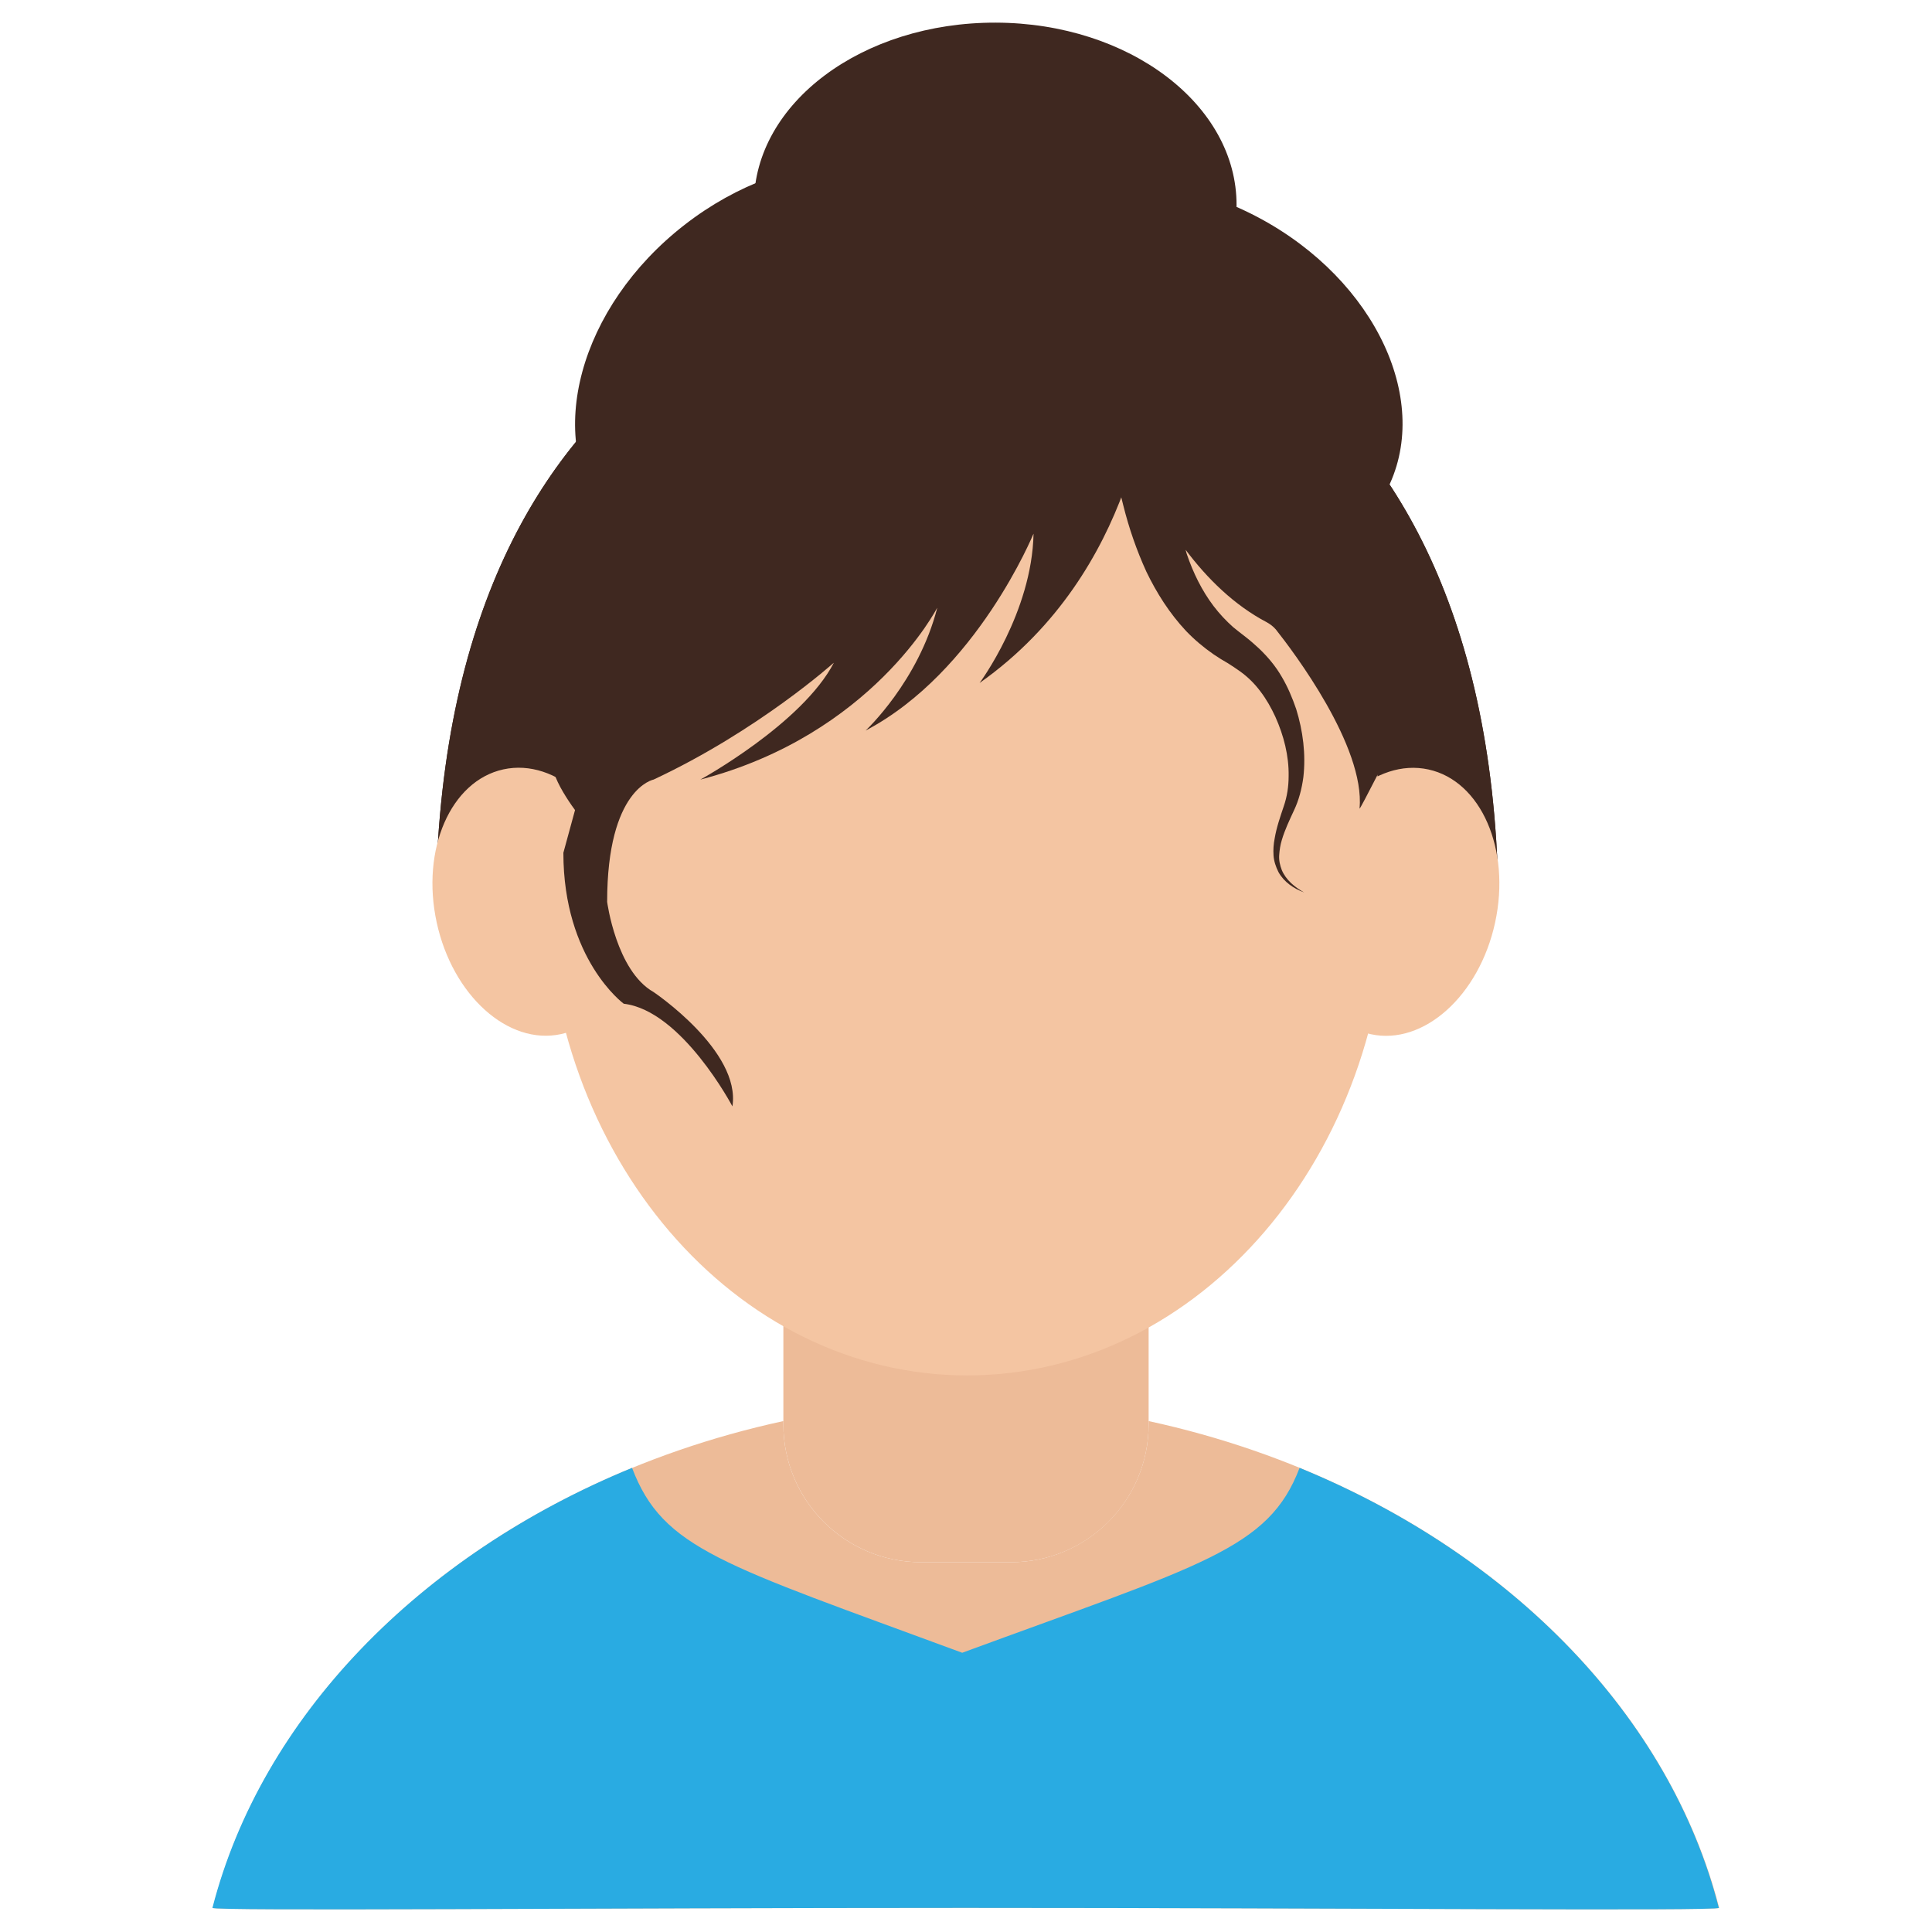
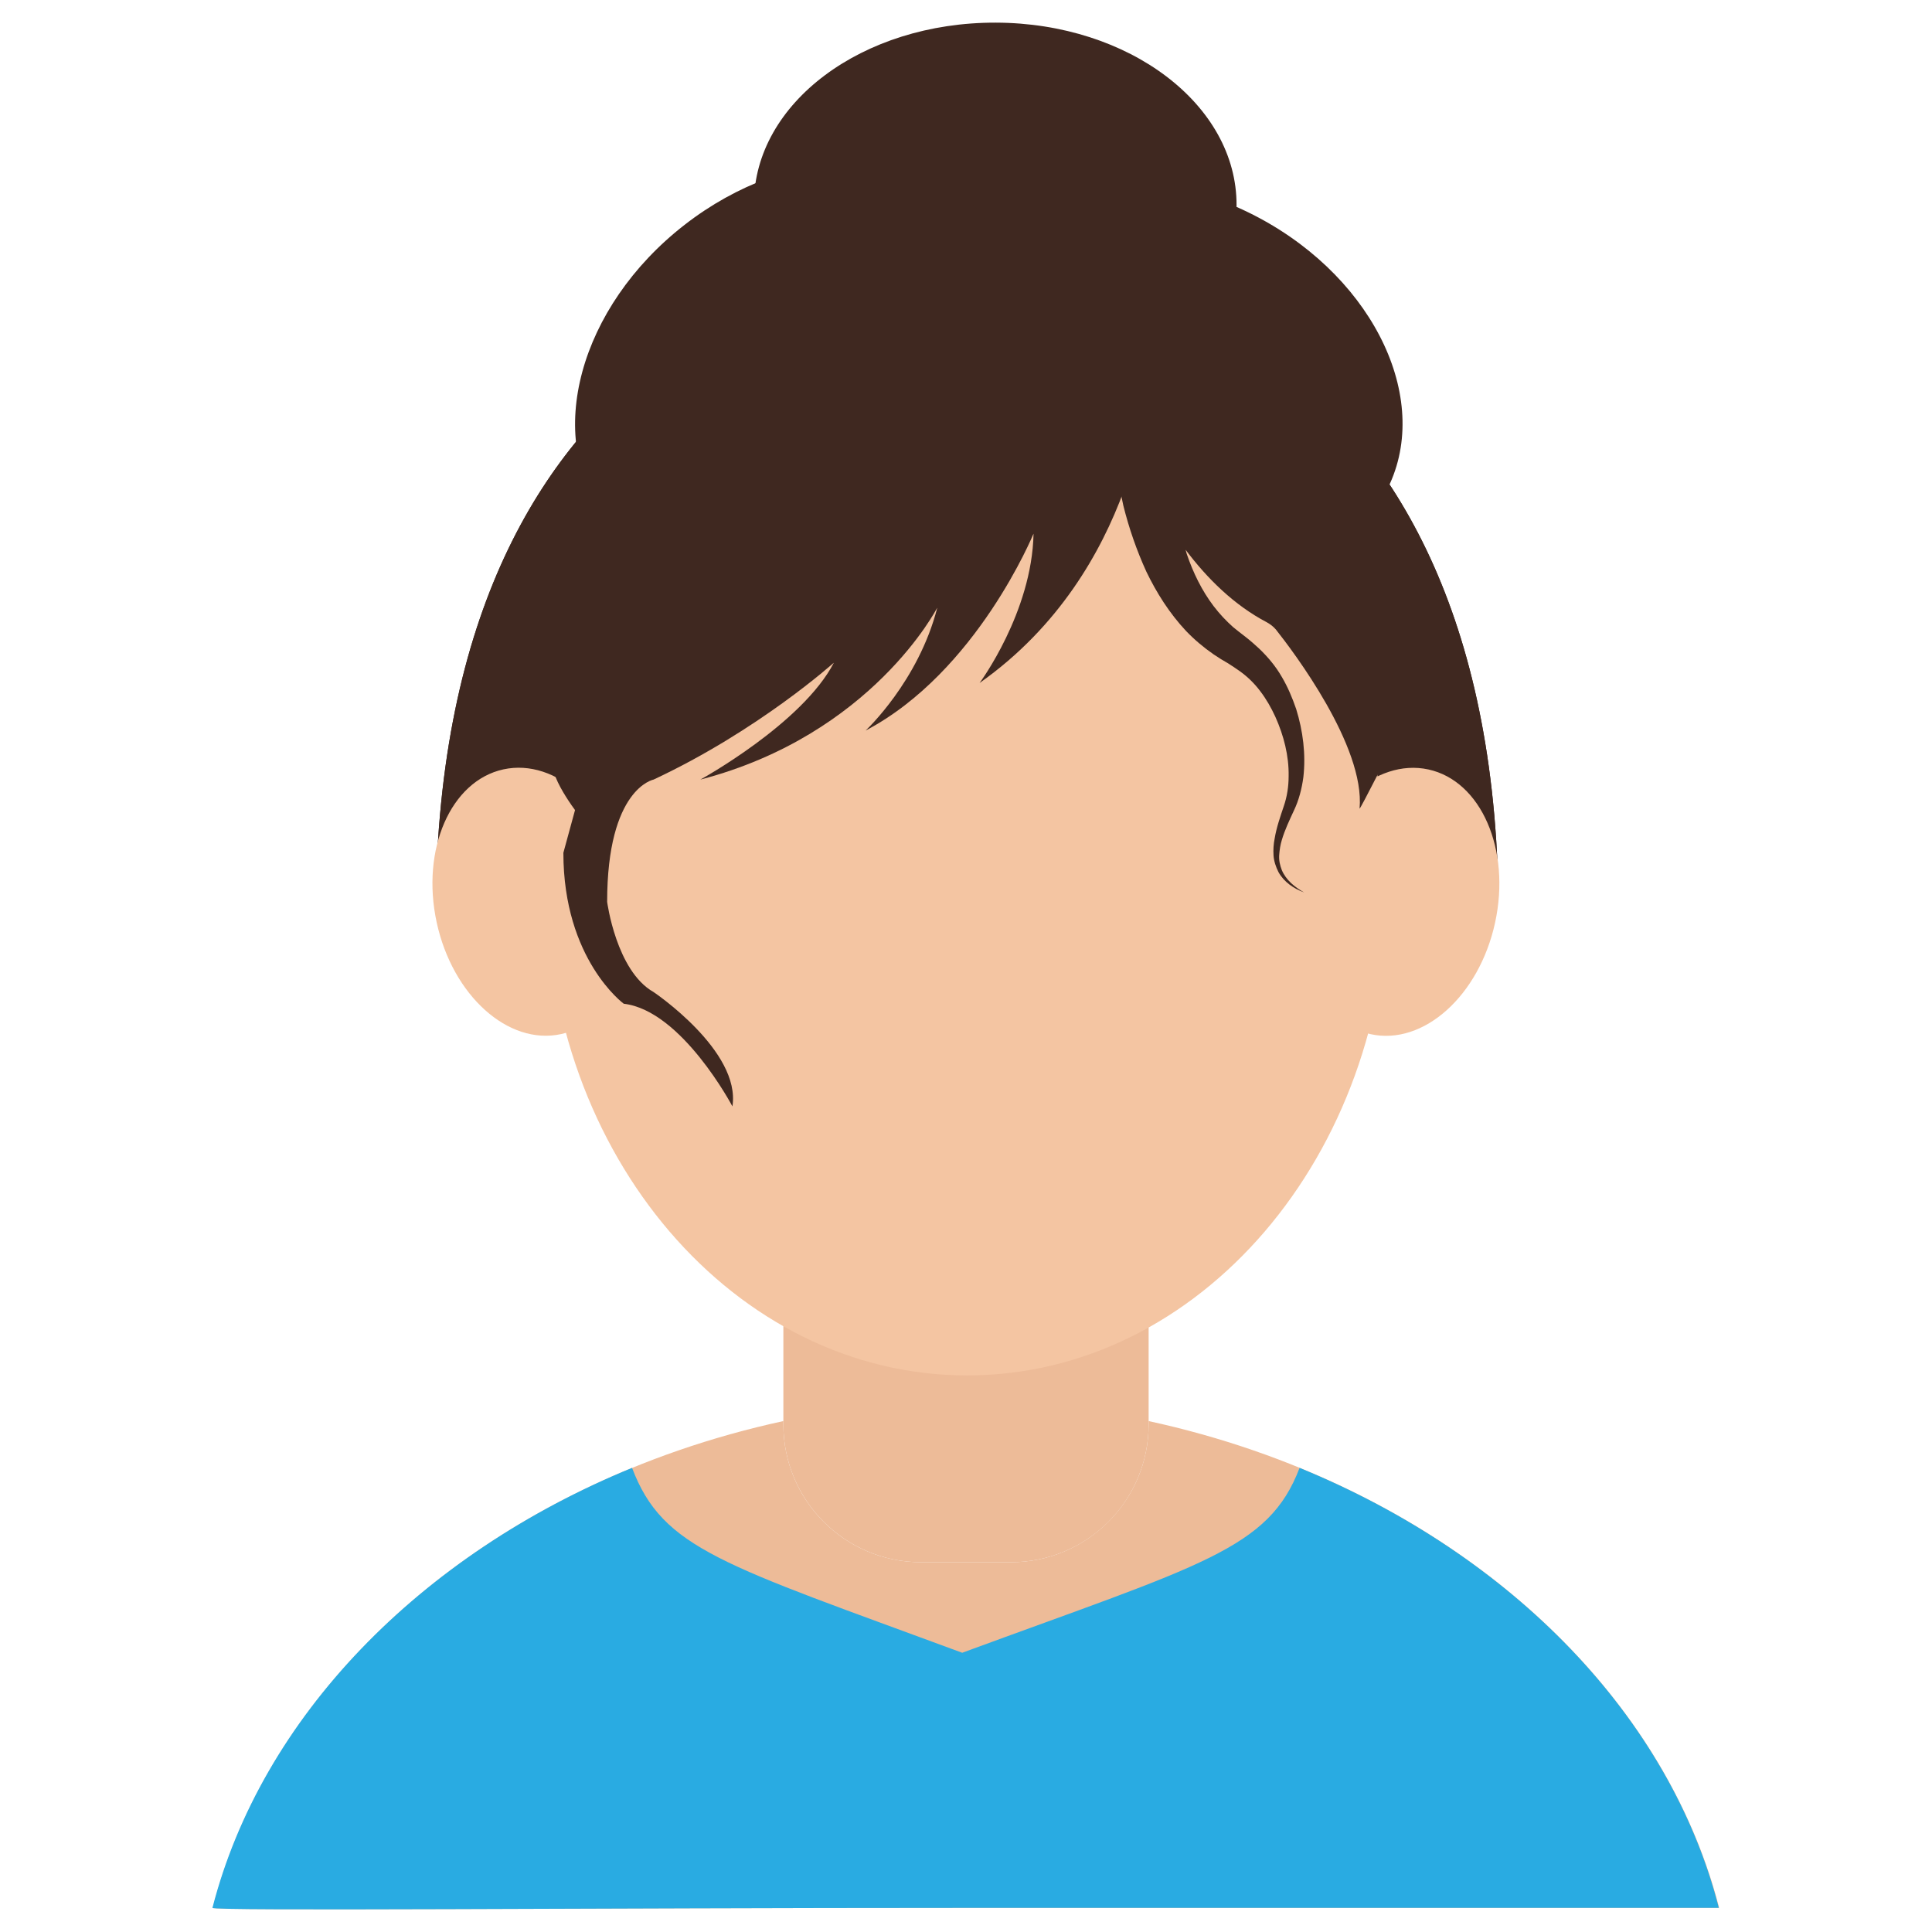
- <svg xmlns="http://www.w3.org/2000/svg" baseProfile="tiny" id="Layer_1" version="1.2" viewBox="0 0 512 512" xml:space="preserve">
-   <g>
-     <g>
-       <path d="M267.9,414h-23.8c-20.2,0-36.5-16.4-36.5-36.5v-52.9c0-20.2,16.4-36.5,36.5-36.5h23.8    c20.2,0,36.5,16.4,36.5,36.5v52.9C304.4,397.7,288.1,414,267.9,414z" fill="#EDBB98" id="XMLID_16_" />
-       <path d="M304.4,376.6v0.9c0,20.2-16.4,36.5-36.5,36.5h-23.8c-20.2,0-36.5-16.4-36.5-36.5v-0.9    c-76.1,16.5-135.3,67.1-151.2,129c-0.2,0.9,100.8,0,199.6,0c98.8,0,199.8,0.9,199.6,0C439.7,443.7,380.5,393.1,304.4,376.6z" fill="#EDBB98" id="XMLID_15_" />
-       <path d="M344.4,389c-8.2,21.6-25.8,25.6-89.4,49c-63.6-23.5-79.3-27.4-87.5-49    c-56.3,23.1-98.2,66.1-111.2,116.6c-0.2,0.9,100.8,0,199.6,0c98.8,0,199.8,0.9,199.6,0C442.6,455.1,400.8,412.1,344.4,389z" fill="#29ABE2" id="XMLID_14_" />
-     </g>
-     <path d="M267.3,433.1" fill="#110102" id="XMLID_13_" />
-     <path d="M259.1,436.8" fill="#110102" id="XMLID_12_" />
-     <path d="M397.1,236.7C394.1,83,285.4,68.4,256.6,67.2l-0.1,0l-0.1,0c0,0-0.1,0-0.1,0   c0,0-0.1,0-0.1,0l-0.1,0l-0.1,0C227.2,68.4,118.5,83,115.5,236.7c0,0,110.5,101.1,138.8,36.7l-6,75.6l7.8-0.2l0.2,0l0.2,0l7.8,0.2   l29.4-91C322,322.3,397.1,236.7,397.1,236.7z" fill="#3F2820" id="XMLID_11_" />
-     <path d="M397.1,236.7C394.1,83,285.4,68.4,256.6,67.2l-0.1,0l-0.1,0c0,0-0.1,0-0.1,0   c0,0-0.1,0-0.1,0l-0.1,0l-0.1,0C227.2,68.4,118.5,83,115.5,236.7c0,0,110.5,101.1,138.8,36.7l39.5-15.5   C322,322.3,397.1,236.7,397.1,236.7z" fill="#3F2820" id="XMLID_10_" />
-     <path d="M359,140.3c3.3-2.5,6.1-5.8,8.3-10c12.5-23.5-2.6-56-33.7-72.6S267,46.5,254.5,70   c-2.3,4.3-3.5,8.6-3.7,12.8C280.1,78.7,346.1,113.9,359,140.3z" fill="#3F2820" id="XMLID_9_" />
-     <path d="M325,67.2c1.7-3.7,2.7-8,2.7-12.8c0.1-26.6-28.4-48.3-63.8-48.4s-64,21.3-64.1,47.9   c0,4.9,0.9,9.2,2.7,13C226.4,49.6,289.1,90,325,67.2z" fill="#3F2820" id="XMLID_8_" />
-     <path d="M267.2,70.1c-0.9-4-2.8-7.9-5.8-11.7c-16.3-21-52.1-20.5-80,1.2s-37.3,56.3-21,77.3   c3,3.8,6.4,6.7,10.2,8.6C178.8,117,237.8,71.1,267.2,70.1z" fill="#3F2820" id="XMLID_7_" />
-     <ellipse cx="370.9" cy="239" fill="#F4C5A2" id="XMLID_6_" rx="25.9" ry="35.9" transform="matrix(0.9772 0.2124 -0.2124 0.9772 59.2277 -73.336)" />
-     <ellipse cx="141.1" cy="239" fill="#F4C5A2" id="XMLID_5_" rx="25.9" ry="35.9" transform="matrix(-0.9772 0.2124 -0.2124 -0.9772 329.6862 442.5512)" />
-     <ellipse cx="256.3" cy="234.4" fill="#F4C5A2" id="XMLID_4_" rx="111.5" ry="130.1" />
-     <path d="M307.8,106.6c0,0-60.1,75.6-118.5,75.6c0,0-25.5,12-35,35c0,0-8.9-10.9-7.8-15.7   c0,0-12.9-64.8,95.8-109.2L307.8,106.6z" fill="#3F2820" id="XMLID_3_" />
-     <path d="M304.4,101.4c0,0-2.6,49.8-44.8,79.6c0,0,13.9-18.7,14.3-39.6c0,0-15,36.7-44.5,52.2   c0,0,14-13,19-32.6c0,0-17.2,33.7-62.8,45.6c0,0,27-14.8,35.4-31c0,0-20,18-47.8,31c0,0-12.3,2.3-12.3,32.4c0,0,2.4,18.3,12.3,23.9   c0,0,23.2,15.6,20.9,30.3c0,0-13.4-25.4-28.8-27.2c0,0-16-11.7-16-40l11.1-40.7l108.4-93L304.4,101.4z" fill="#3F2820" id="XMLID_2_" />
-     <path d="M370.9,193.4L319.5,92.2l-23.1,20.1c0,0,0.4,1.2,1.2,3.3l-3,0c0,0.5,0.1,0.9,0.1,1.3l0.1,1.2   c0.1,0.8,0.2,1.6,0.3,2.3c0.2,1.5,0.4,3.1,0.7,4.6c0.5,3,1.1,6,1.9,9c1.5,6,3.5,11.8,6.1,17.5c2.7,5.6,6.1,11,10.5,15.7   c2.2,2.3,4.7,4.4,7.3,6.2l2,1.3l1.7,1c1.1,0.7,2.2,1.4,3.3,2.2c2.1,1.5,3.9,3.3,5.4,5.3c1.6,2.1,2.9,4.4,4,6.8   c2.2,4.9,3.6,10.3,3.5,15.7c0,2.7-0.4,5.4-1.3,8c-0.9,2.7-1.9,5.5-2.4,8.5c-0.3,1.5-0.4,3-0.3,4.5c0.1,1.5,0.6,3,1.3,4.4   c1.5,2.7,4.1,4.4,6.8,5.4c-2.5-1.4-4.8-3.3-5.9-5.9c-0.5-1.3-0.8-2.6-0.7-4c0.1-1.4,0.3-2.7,0.7-4c0.8-2.7,2-5.2,3.2-7.8   c1.3-2.7,2.1-5.8,2.5-8.8c0.7-6.1-0.1-12.3-1.9-18.1c-1-2.9-2.2-5.8-3.8-8.5c-1.6-2.8-3.7-5.3-6-7.5c-1.2-1.1-2.3-2.1-3.6-3.1   c-0.6-0.5-1.2-0.9-1.8-1.4l-1.5-1.2c-1.9-1.7-3.6-3.5-5.2-5.6c-3.1-4.1-5.4-8.8-7.1-13.8c-0.1-0.4-0.2-0.7-0.3-1.1   c5.7,7.6,12.9,14.7,21.5,19.2c0.9,0.5,1.7,1.1,2.4,1.9c4.6,5.8,23.7,31,22.2,47.5C360.4,214.6,369,197.8,370.9,193.4z" fill="#3F2820" id="XMLID_1_" />
+ <svg xmlns="http://www.w3.org/2000/svg" baseProfile="tiny" viewBox="0 0 512 512">
+   <g fill="#edbb98">
+     <path d="M267.9 414h-23.8c-20.2 0-36.5-16.4-36.5-36.5v-52.9c0-20.2 16.4-36.5 36.5-36.5h23.8c20.2 0 36.5 16.4 36.5 36.5v52.9a36.45 36.45 0 0 1-36.5 36.5z" />
+     <path d="M304.4 376.6v.9c0 20.2-16.4 36.5-36.5 36.5h-23.8c-20.2 0-36.5-16.4-36.5-36.5v-.9c-76.1 16.5-135.3 67.1-151.2 129-.2.9 100.8 0 199.6 0h199.6c-15.9-61.9-75.1-112.5-151.2-129z" />
+   </g>
+   <path d="M344.4 389c-8.2 21.6-25.8 25.6-89.4 49-63.6-23.5-79.3-27.4-87.5-49-56.3 23.1-98.2 66.1-111.2 116.6-.2.9 100.8 0 199.6 0h199.6c-12.9-50.5-54.7-93.5-111.1-116.6z" fill="#29abe2" />
+   <g fill="#3f2820">
+     <path d="M397.1 236.7C394.1 83 285.4 68.4 256.6 67.2h-.6C227.2 68.4 118.5 83 115.5 236.7c0 0 110.5 101.1 138.8 36.7l-6 75.6 7.8-.2h.4l7.8.2 29.4-91c28.3 64.3 103.4-21.3 103.4-21.3z" />
+     <path d="M397.1 236.7C394.1 83 285.4 68.4 256.6 67.2h-.6C227.2 68.4 118.5 83 115.5 236.7c0 0 110.5 101.1 138.8 36.7l39.5-15.5c28.2 64.4 103.3-21.2 103.3-21.2z" />
+     <path d="M359 140.3c3.3-2.5 6.1-5.8 8.3-10 12.5-23.5-2.6-56-33.7-72.6S267 46.5 254.5 70c-2.3 4.3-3.5 8.6-3.7 12.8 29.3-4.1 95.3 31.1 108.2 57.5z" />
+     <path d="M325 67.2c1.7-3.7 2.7-8 2.7-12.8.1-26.6-28.4-48.3-63.8-48.4s-64 21.3-64.1 47.9c0 4.9.9 9.2 2.7 13 23.9-17.3 86.6 23.1 122.5.3z" />
+     <path d="M267.2 70.1c-.9-4-2.8-7.9-5.8-11.7-16.3-21-52.1-20.5-80 1.2s-37.3 56.3-21 77.3c3 3.8 6.4 6.7 10.2 8.6 8.2-28.5 67.2-74.4 96.6-75.4z" />
+   </g>
+   <g fill="#f4c5a2">
+     <ellipse cx="370.9" cy="239" rx="25.9" ry="35.9" transform="matrix(.9772 .2124 -.2124 .9772 59.2277 -73.336)" />
+     <ellipse cx="141.1" cy="239" rx="25.9" ry="35.9" transform="matrix(-.9772 .2124 -.2124 -.9772 329.6862 442.5512)" />
+     <ellipse cx="256.3" cy="234.4" rx="111.5" ry="130.1" />
+   </g>
+   <g fill="#3f2820">
+     <path d="M307.8 106.6s-60.1 75.6-118.5 75.6c0 0-25.5 12-35 35 0 0-8.9-10.9-7.8-15.7 0 0-12.9-64.8 95.8-109.2l65.5 14.3z" />
+     <path d="M304.4 101.4s-2.6 49.8-44.8 79.6c0 0 13.9-18.7 14.3-39.6 0 0-15 36.7-44.5 52.2 0 0 14-13 19-32.6 0 0-17.2 33.7-62.8 45.6 0 0 27-14.8 35.4-31 0 0-20 18-47.8 31 0 0-12.3 2.3-12.3 32.4 0 0 2.4 18.3 12.3 23.9 0 0 23.2 15.6 20.9 30.3 0 0-13.4-25.4-28.8-27.2 0 0-16-11.7-16-40l11.1-40.7 108.4-93 35.6 9.1z" />
+     <path d="M370.9 193.4L319.5 92.2l-23.1 20.1 1.2 3.3h-3c0 .5.1.9.1 1.3l.1 1.2.3 2.3.7 4.6 1.9 9c1.5 6 3.5 11.8 6.1 17.5 2.7 5.6 6.1 11 10.5 15.7 2.2 2.3 4.7 4.4 7.3 6.2l2 1.3 1.7 1c1.1.7 2.2 1.4 3.3 2.2a24.7 24.7 0 0 1 5.4 5.3c1.6 2.1 2.9 4.4 4 6.8 2.2 4.9 3.6 10.3 3.5 15.7 0 2.7-.4 5.4-1.3 8-.9 2.7-1.9 5.5-2.4 8.5a17.06 17.06 0 0 0-.3 4.5c.1 1.5.6 3 1.3 4.4 1.5 2.7 4.1 4.4 6.8 5.4-2.5-1.4-4.8-3.3-5.9-5.9-.5-1.3-.8-2.6-.7-4s.3-2.7.7-4c.8-2.7 2-5.2 3.2-7.8 1.3-2.7 2.1-5.8 2.5-8.8.7-6.1-.1-12.3-1.9-18.1-1-2.9-2.2-5.8-3.8-8.5-1.6-2.8-3.7-5.3-6-7.5-1.2-1.1-2.3-2.1-3.6-3.1-.6-.5-1.2-.9-1.8-1.4l-1.5-1.2c-1.9-1.7-3.6-3.5-5.2-5.6-3.1-4.1-5.4-8.8-7.1-13.8-.1-.4-.2-.7-.3-1.1 5.7 7.6 12.9 14.7 21.5 19.2.9.5 1.7 1.1 2.4 1.9 4.6 5.8 23.7 31 22.2 47.5.1.3 8.7-16.5 10.6-20.9z" />
  </g>
</svg>
